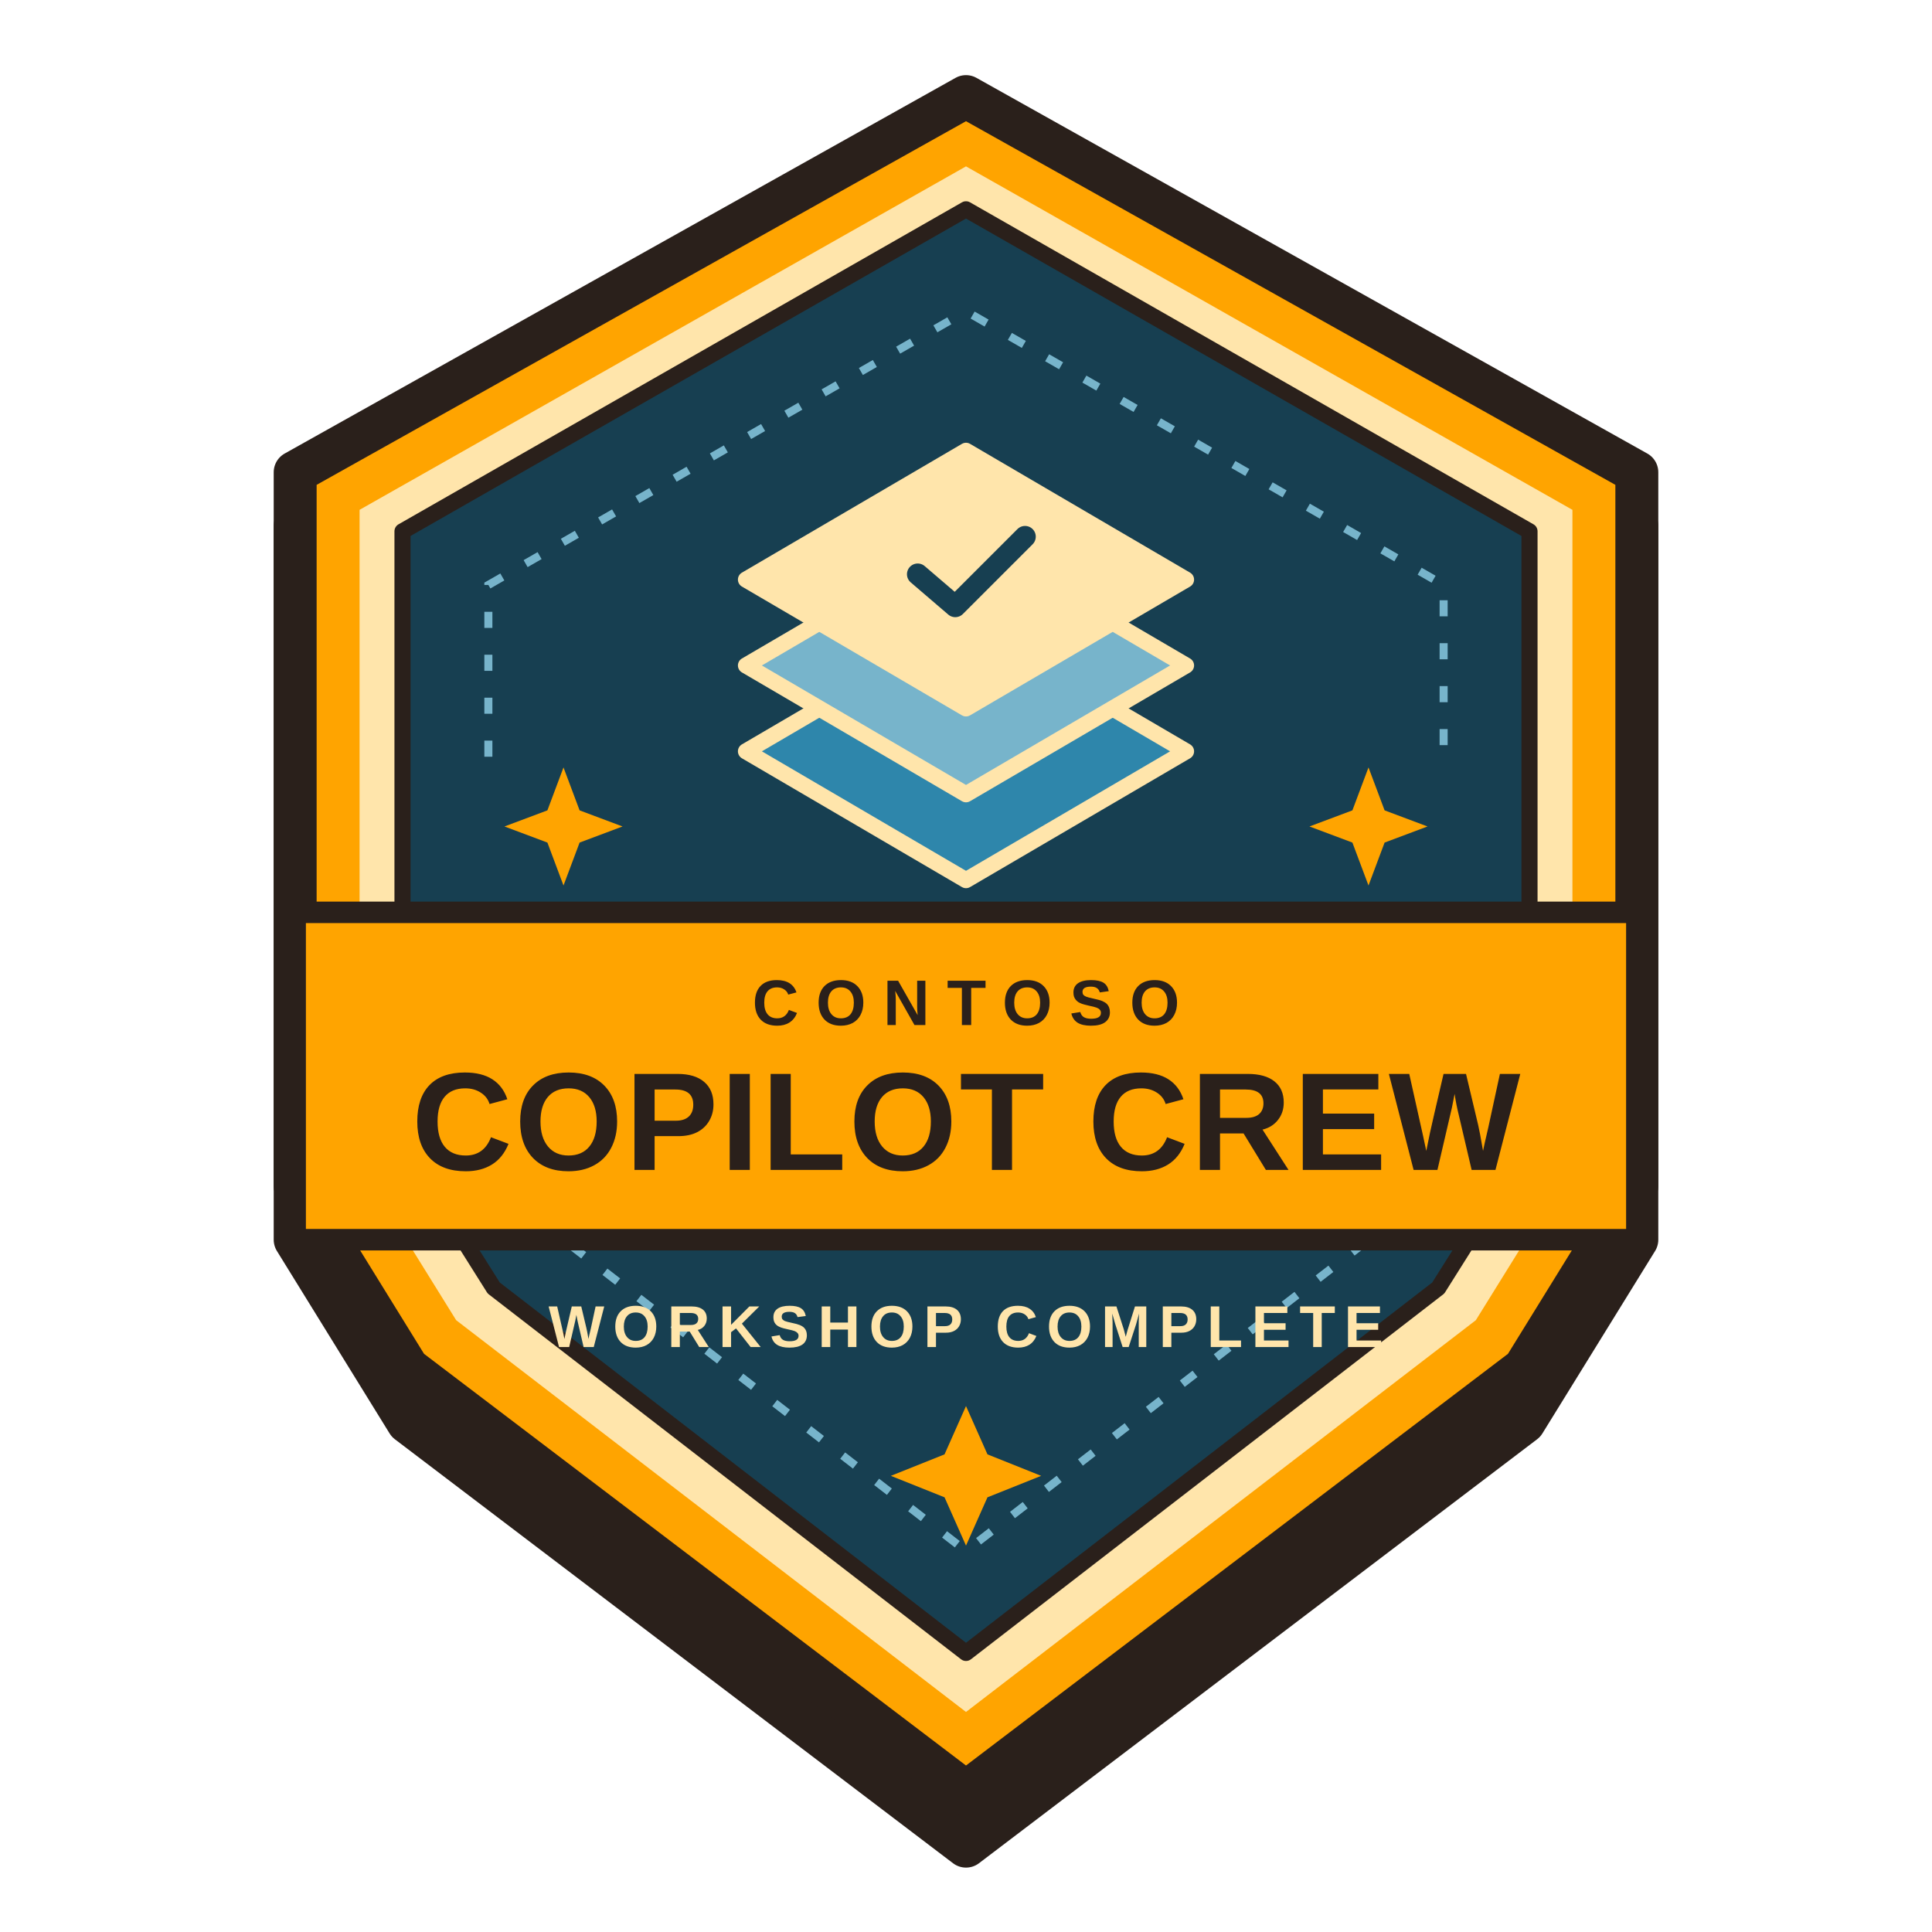
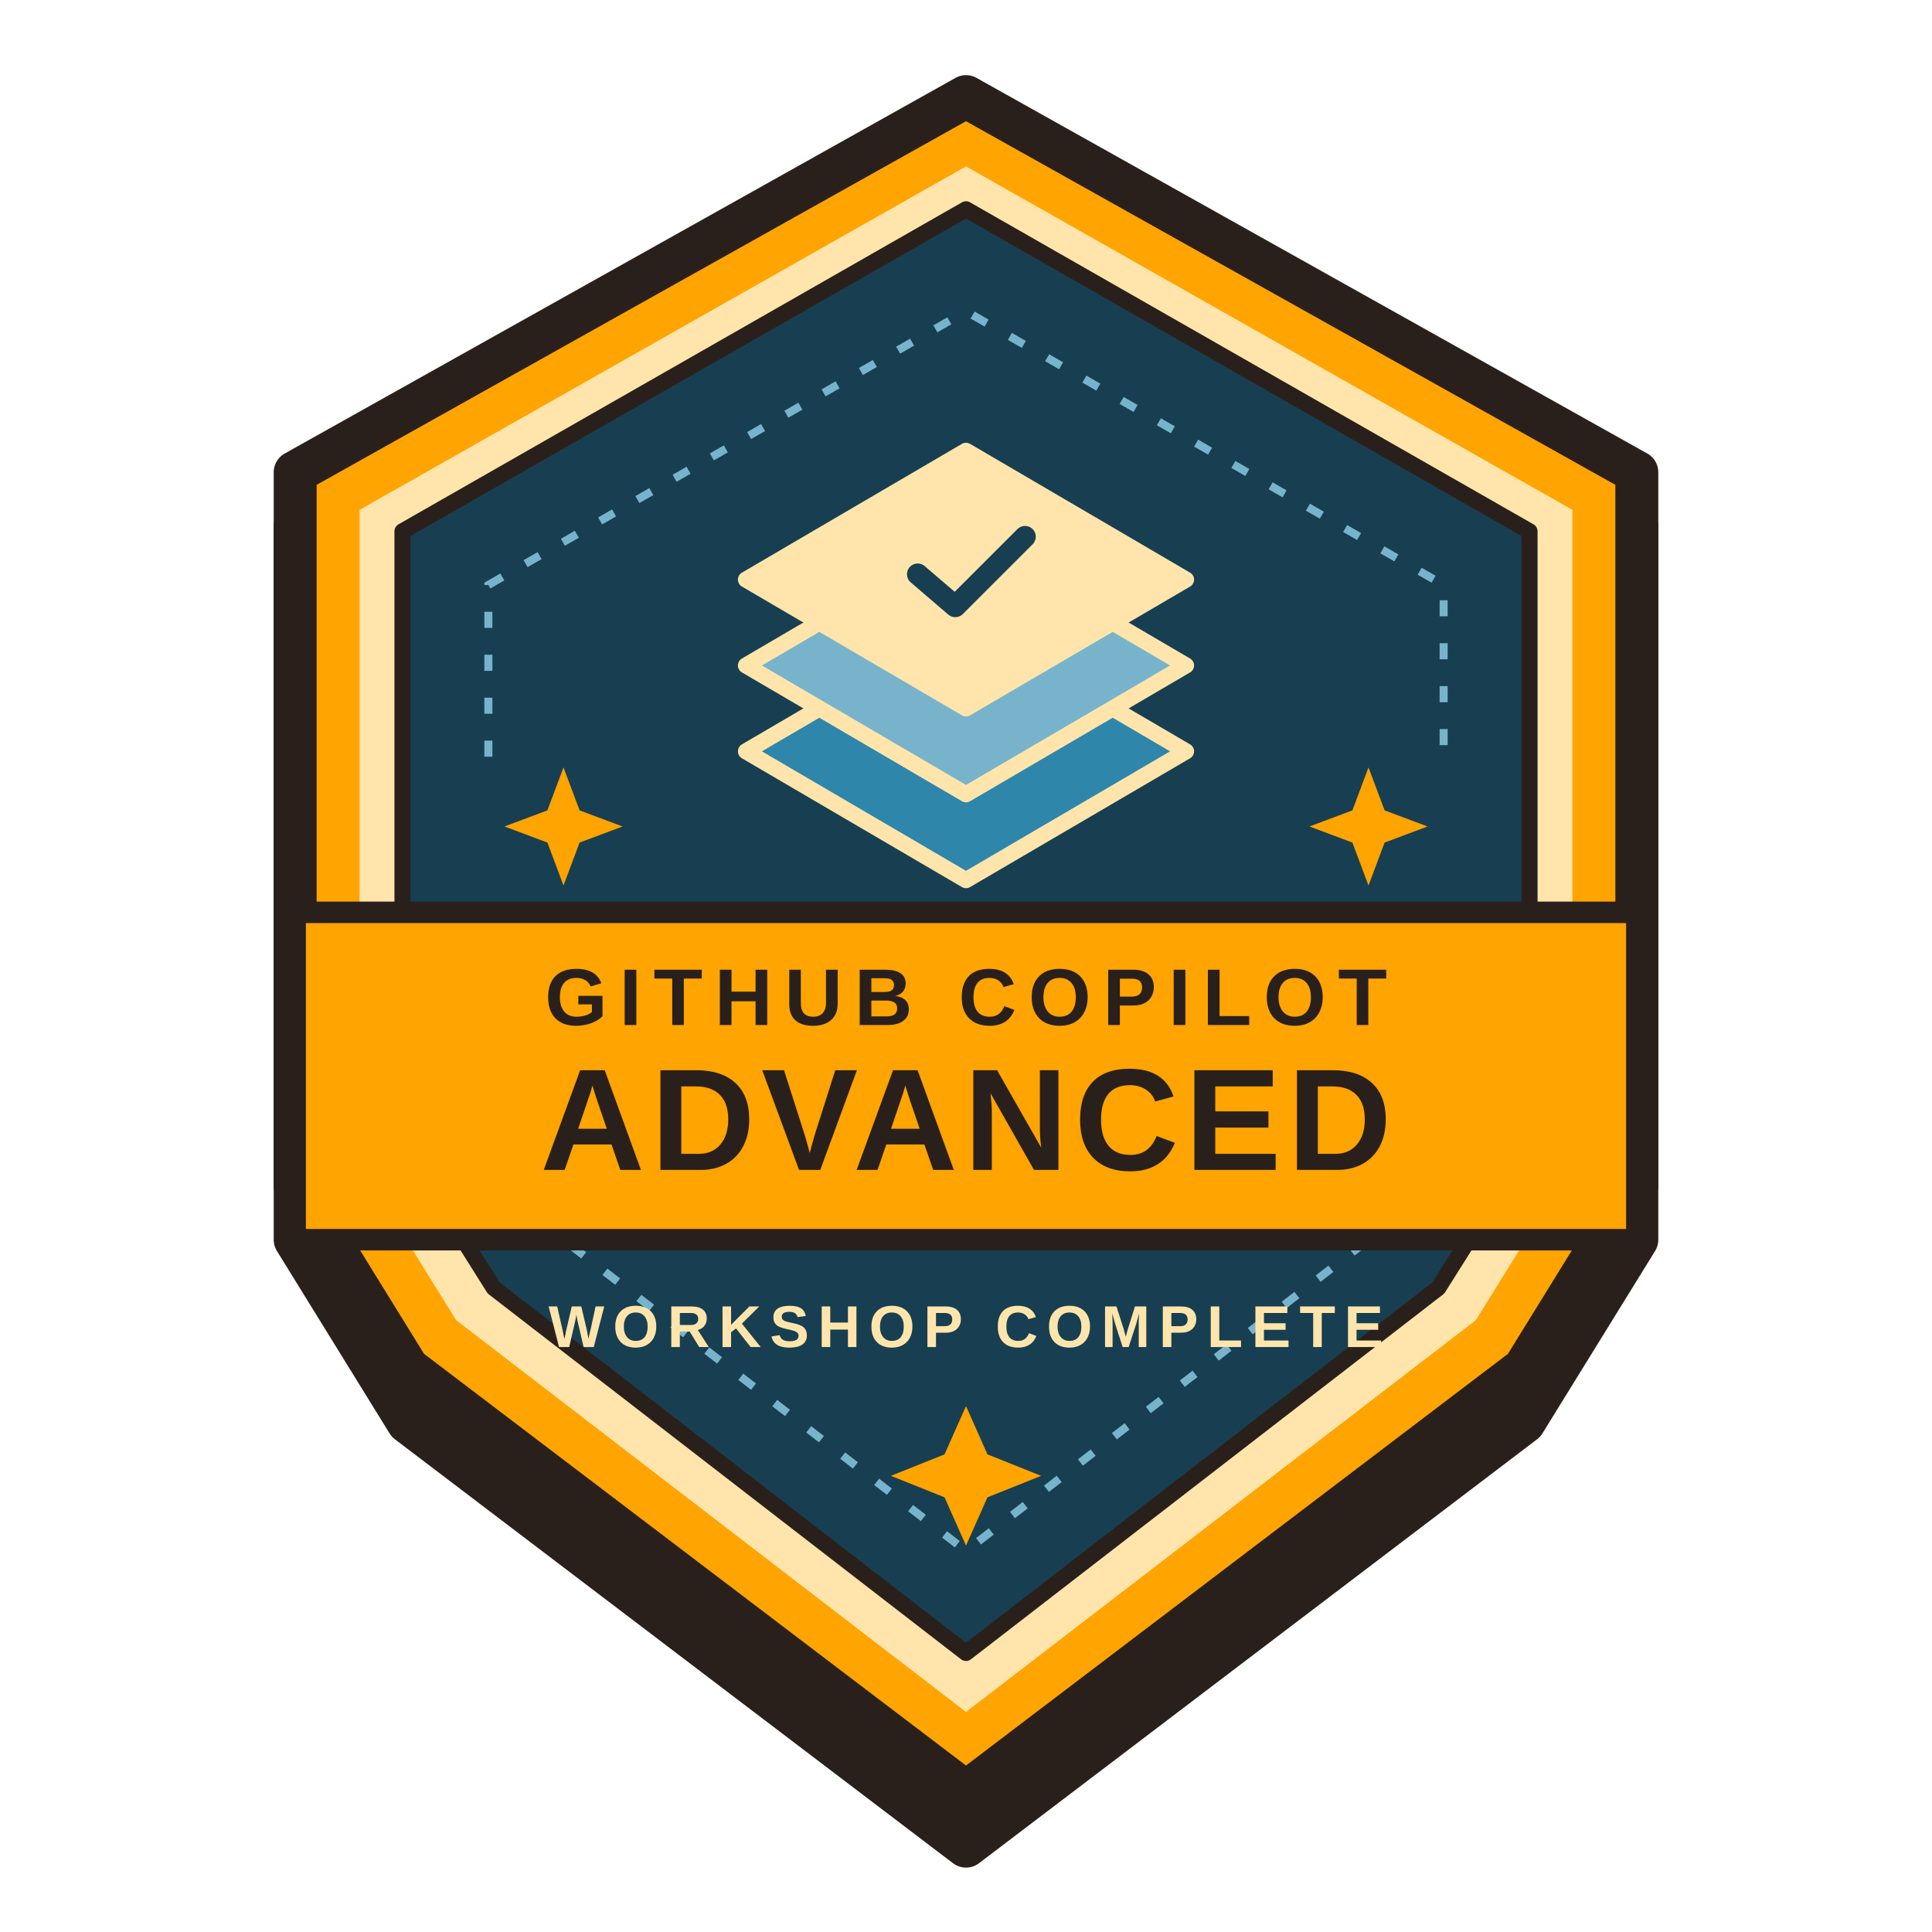
<svg xmlns="http://www.w3.org/2000/svg" width="360" height="360" viewBox="0 0 360 360" role="img" aria-labelledby="badge-title">
  <defs>
    <path id="edge" d="M180 18 305 88v133l-21 34-104 79-104-79-21-34V88Z" />
  </defs>
  <use href="#edge" transform="translate(0 10)" fill="#2a201b" stroke="#2a201b" stroke-width="8" stroke-linejoin="round" />
  <use href="#edge" fill="#ffa400" stroke="#2a201b" stroke-width="8" stroke-linejoin="round" />
  <path d="M180 31 293 95v122l-18 29-95 73-95-73-18-29V95Z" fill="#ffe5ab" />
  <path d="M180 39 285 99v114l-17 27-88 68-88-68-17-27V99Z" fill="#173f51" stroke="#2a201b" stroke-width="3" stroke-linejoin="round" />
  <path d="M91 141v-32l89-51 89 51v32M91 197v13l14 21 75 58 75-58 14-21v-13" fill="none" stroke="#77b4cb" stroke-width="1.5" stroke-dasharray="3 5" />
  <g fill="#ffa400">
    <path d="m105 143 3 8 8 3-8 3-3 8-3-8-8-3 8-3Z" />
    <path d="m255 143 3 8 8 3-8 3-3 8-3-8-8-3 8-3Z" />
    <path d="m180 262 4 9 10 4-10 4-4 9-4-9-10-4 10-4Z" />
  </g>
  <g stroke="#ffe5ab" stroke-width="3" stroke-linejoin="round">
    <path d="m139 140 41-24 41 24-41 24Z" fill="#2e86ab" />
    <path d="m139 124 41-24 41 24-41 24Z" fill="#77b4cb" />
    <path d="m139 108 41-24 41 24-41 24Z" fill="#ffe5ab" />
    <path d="m171 107 7 6 13-13" fill="none" stroke="#173f51" stroke-width="4" stroke-linecap="round" />
  </g>
  <path d="M55 170h250v61H55z" fill="#ffa400" stroke="#2a201b" stroke-width="4" stroke-linejoin="round" />
  <g text-anchor="middle" font-family="Segoe UI, Arial, sans-serif" font-weight="700">
-     <text x="180" y="191" font-size="12" letter-spacing="3.2" fill="#2a201b">CONTOSO</text>
-     <text x="180" y="218" font-size="26" letter-spacing=".4" fill="#2a201b">COPILOT CREW</text>
+     <text x="180" y="191" font-size="15" letter-spacing="2.2" fill="#2a201b">GITHUB COPILOT</text>
+     <text x="180" y="218" font-size="27" letter-spacing="1.1" fill="#2a201b">ADVANCED</text>
    <text x="180" y="251" font-size="11" letter-spacing="1.6" fill="#ffe5ab">WORKSHOP COMPLETE</text>
  </g>
</svg>
